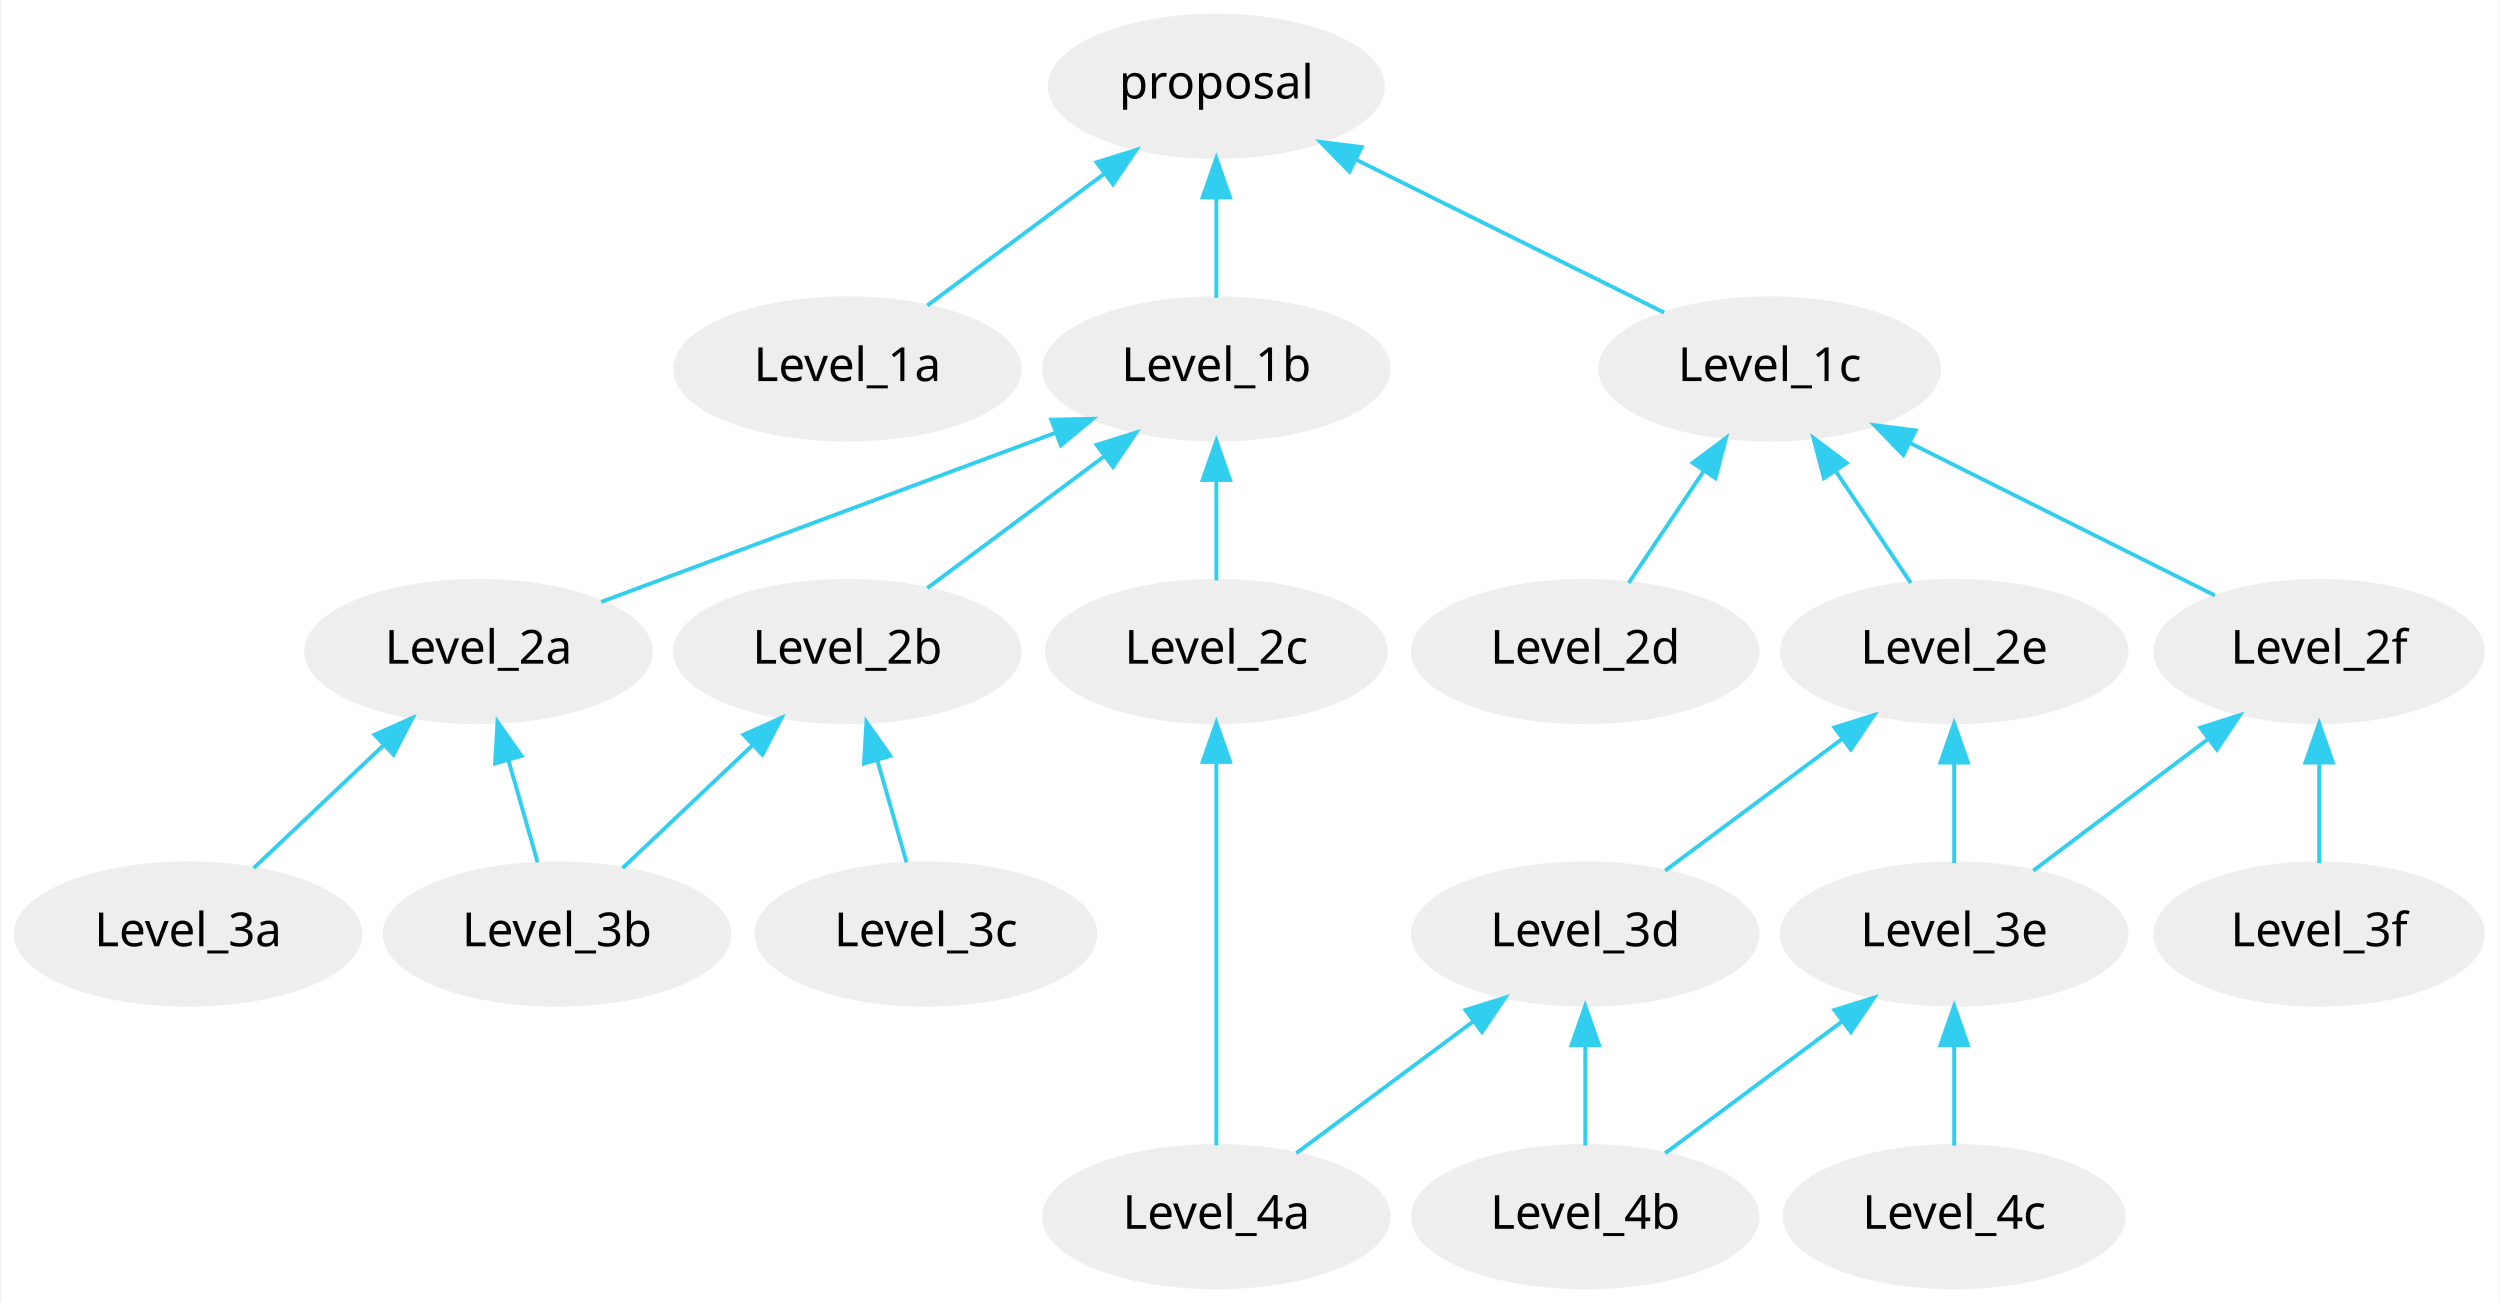
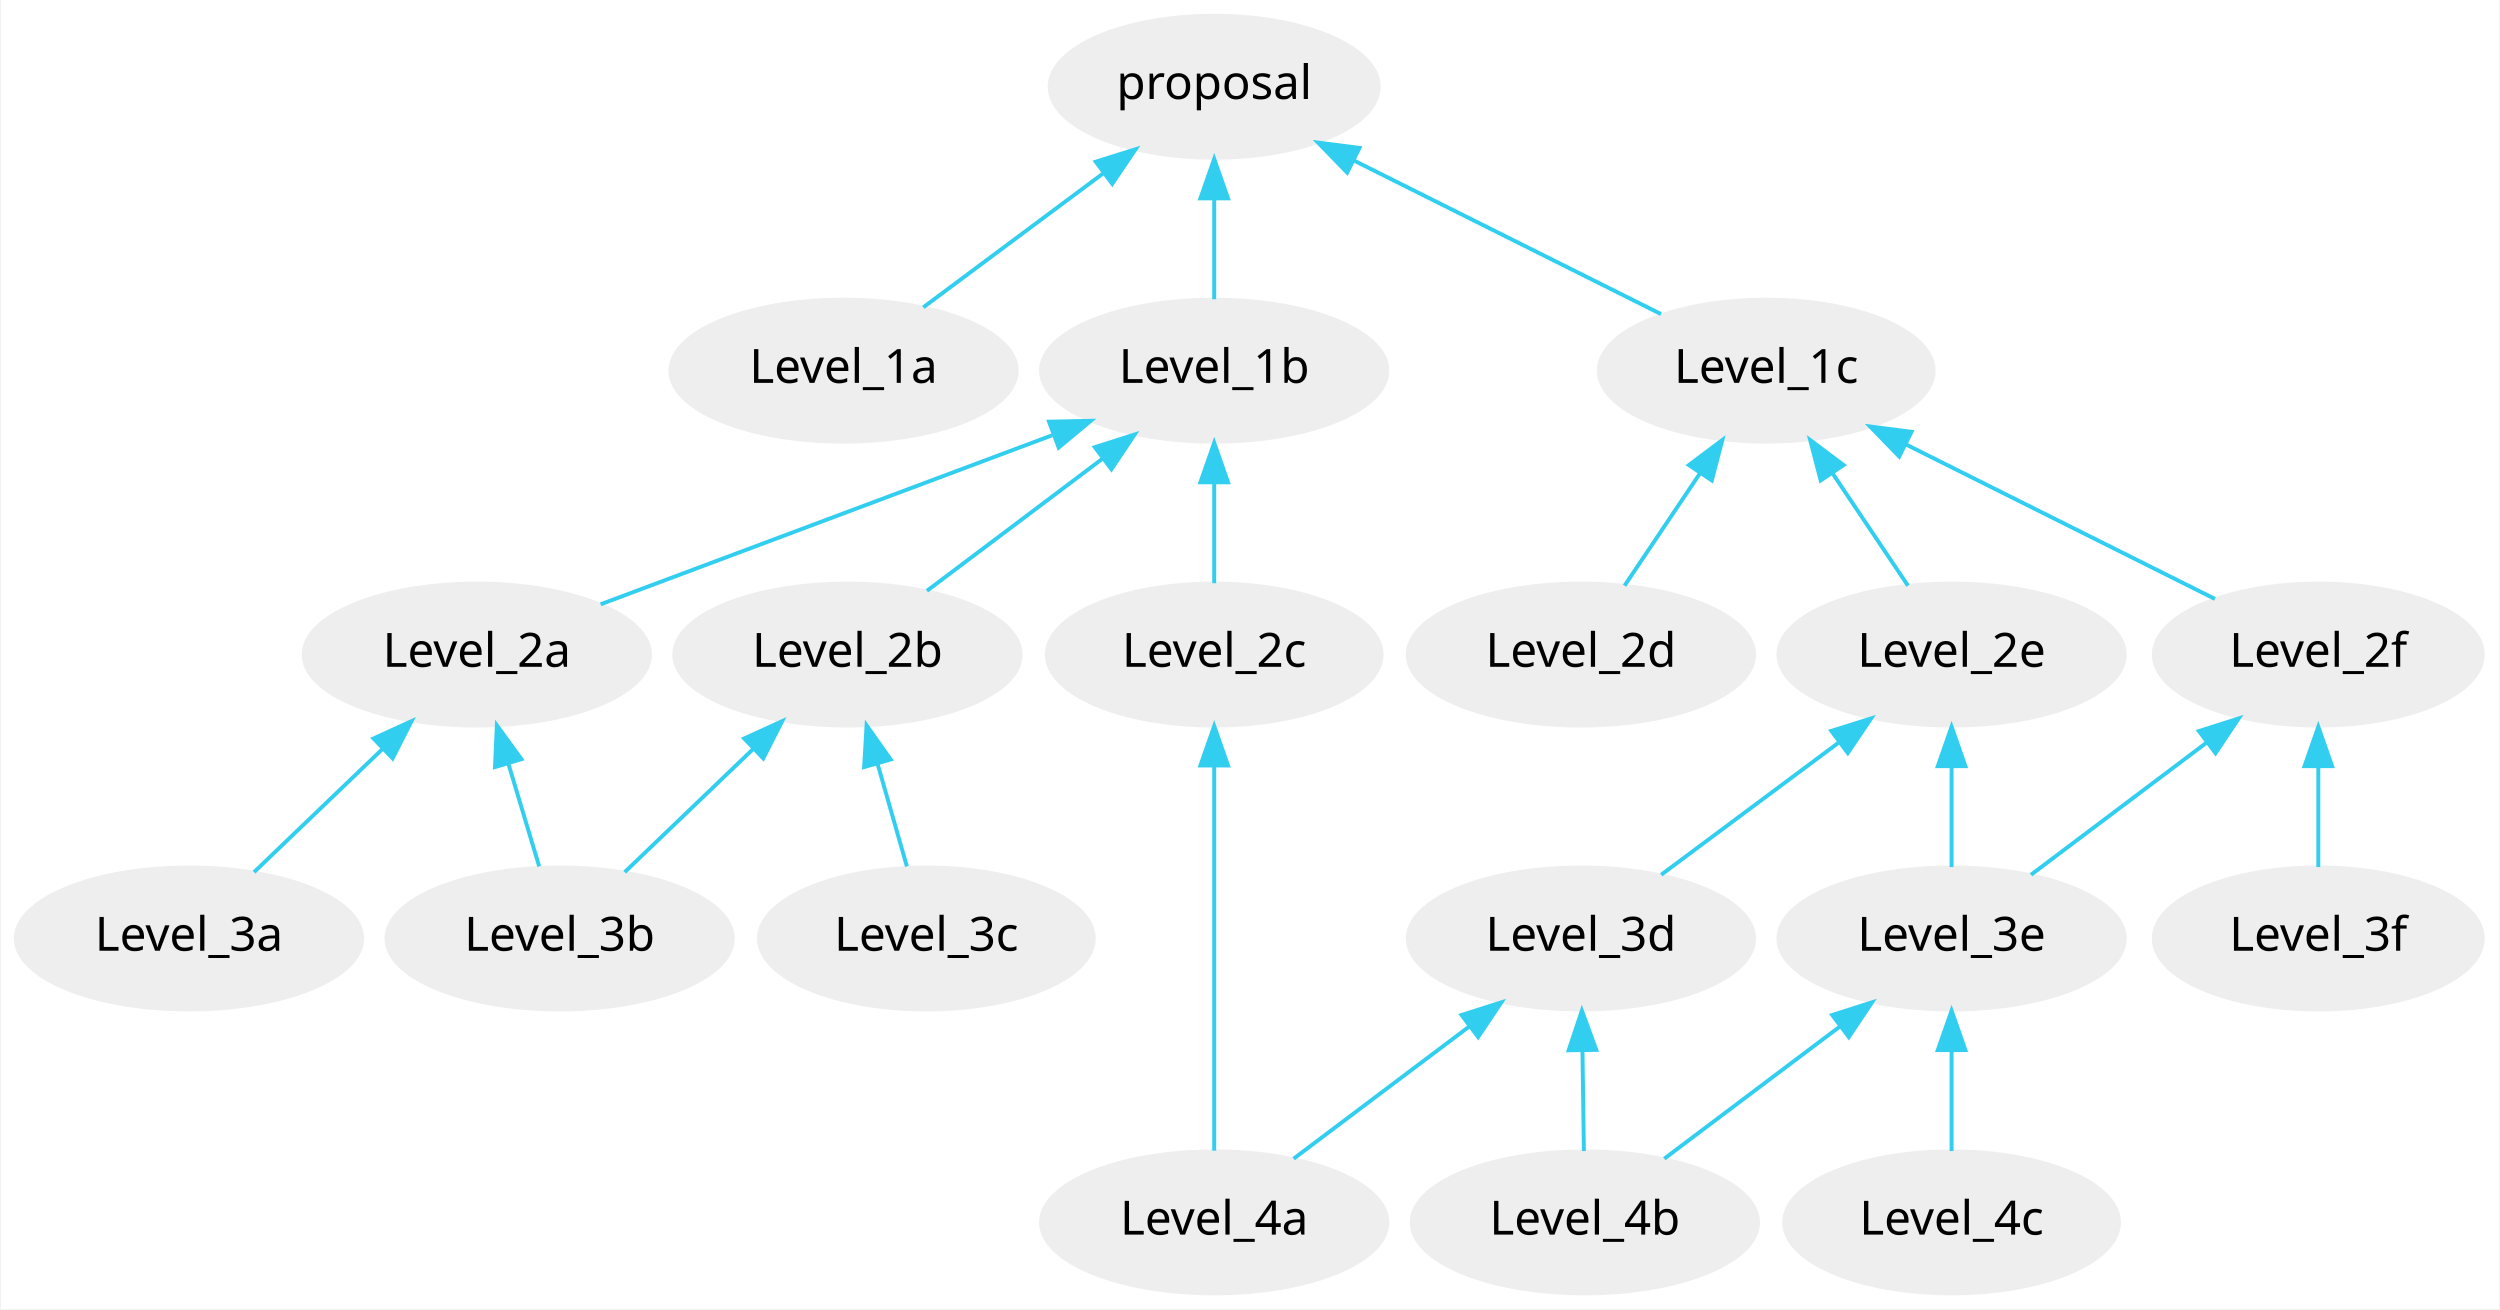
- <svg xmlns="http://www.w3.org/2000/svg" width="637pt" height="332pt" viewBox="0.00 0.00 636.57 332.00">
+ <svg xmlns="http://www.w3.org/2000/svg" width="634pt" height="332pt" viewBox="0.00 0.00 633.57 332.00">
  <g id="graph0" class="graph" transform="scale(1 1) rotate(0) translate(4 328)">
-     <polygon fill="white" stroke="none" points="-4,4 -4,-328 632.567,-328 632.567,4 -4,4" />
+     <polygon fill="white" stroke="none" points="-4,4 -4,-328 629.567,-328 629.567,4 -4,4" />
    <g id="node1" class="node">
-       <ellipse fill="#eeeeee" stroke="#eeeeee" cx="305.707" cy="-306" rx="42.451" ry="18" />
-       <text text-anchor="middle" x="305.707" y="-302.9" font-family="Verdana" font-size="12.00">proposal</text>
+       <ellipse fill="#eeeeee" stroke="#eeeeee" cx="303.707" cy="-306" rx="41.72" ry="18" />
+       <text text-anchor="middle" x="303.707" y="-302.9" font-family="Verdana" font-size="12.00">proposal</text>
    </g>
    <g id="node2" class="node">
-       <ellipse fill="#eeeeee" stroke="#eeeeee" cx="211.707" cy="-234" rx="43.914" ry="18" />
-       <text text-anchor="middle" x="211.707" y="-230.9" font-family="Verdana" font-size="12.00">Level_1a</text>
+       <ellipse fill="#eeeeee" stroke="#eeeeee" cx="209.707" cy="-234" rx="43.914" ry="18" />
+       <text text-anchor="middle" x="209.707" y="-230.9" font-family="Verdana" font-size="12.00">Level_1a</text>
    </g>
    <g id="edge1" class="edge">
-       <path fill="none" stroke="#31cef0" d="M277.122,-283.713C262.576,-272.881 245.235,-259.968 232.063,-250.159" />
-       <polygon fill="#31cef0" stroke="#31cef0" points="275.199,-286.645 285.31,-289.811 279.38,-281.031 275.199,-286.645" />
+       <path fill="none" stroke="#31cef0" d="M275.525,-284.014C260.851,-273.086 243.246,-259.976 229.937,-250.065" />
+       <polygon fill="#31cef0" stroke="#31cef0" points="273.661,-286.989 283.772,-290.155 277.842,-281.375 273.661,-286.989" />
    </g>
    <g id="node3" class="node">
-       <ellipse fill="#eeeeee" stroke="#eeeeee" cx="305.707" cy="-234" rx="43.914" ry="18" />
-       <text text-anchor="middle" x="305.707" y="-230.9" font-family="Verdana" font-size="12.00">Level_1b</text>
+       <ellipse fill="#eeeeee" stroke="#eeeeee" cx="303.707" cy="-234" rx="43.914" ry="18" />
+       <text text-anchor="middle" x="303.707" y="-230.9" font-family="Verdana" font-size="12.00">Level_1b</text>
    </g>
    <g id="edge2" class="edge">
-       <path fill="none" stroke="#31cef0" d="M305.707,-277.665C305.707,-269.054 305.707,-259.791 305.707,-252.104" />
-       <polygon fill="#31cef0" stroke="#31cef0" points="302.207,-277.697 305.707,-287.697 309.207,-277.697 302.207,-277.697" />
+       <path fill="none" stroke="#31cef0" d="M303.707,-277.665C303.707,-269.054 303.707,-259.791 303.707,-252.104" />
+       <polygon fill="#31cef0" stroke="#31cef0" points="300.207,-277.697 303.707,-287.697 307.207,-277.697 300.207,-277.697" />
    </g>
    <g id="node4" class="node">
-       <ellipse fill="#eeeeee" stroke="#eeeeee" cx="446.707" cy="-234" rx="43.182" ry="18" />
-       <text text-anchor="middle" x="446.707" y="-230.9" font-family="Verdana" font-size="12.00">Level_1c</text>
+       <ellipse fill="#eeeeee" stroke="#eeeeee" cx="443.707" cy="-234" rx="42.451" ry="18" />
+       <text text-anchor="middle" x="443.707" y="-230.9" font-family="Verdana" font-size="12.00">Level_1c</text>
    </g>
    <g id="edge3" class="edge">
-       <path fill="none" stroke="#31cef0" d="M341.503,-287.229C365.87,-275.132 397.608,-259.375 419.825,-248.345" />
-       <polygon fill="#31cef0" stroke="#31cef0" points="339.628,-284.252 332.228,-291.834 342.741,-290.522 339.628,-284.252" />
+       <path fill="none" stroke="#31cef0" d="M339.249,-287.229C363.444,-275.132 394.956,-259.375 417.016,-248.345" />
+       <polygon fill="#31cef0" stroke="#31cef0" points="337.419,-284.231 330.04,-291.834 340.549,-290.492 337.419,-284.231" />
    </g>
    <g id="node5" class="node">
-       <ellipse fill="#eeeeee" stroke="#eeeeee" cx="117.707" cy="-162" rx="43.914" ry="18" />
-       <text text-anchor="middle" x="117.707" y="-158.9" font-family="Verdana" font-size="12.00">Level_2a</text>
+       <ellipse fill="#eeeeee" stroke="#eeeeee" cx="116.707" cy="-162" rx="43.914" ry="18" />
+       <text text-anchor="middle" x="116.707" y="-158.9" font-family="Verdana" font-size="12.00">Level_2a</text>
    </g>
    <g id="edge4" class="edge">
-       <path fill="none" stroke="#31cef0" d="M264.828,-217.779C230.006,-204.813 180.702,-186.456 148.963,-174.638" />
-       <polygon fill="#31cef0" stroke="#31cef0" points="263.647,-221.074 274.24,-221.284 266.09,-214.514 263.647,-221.074" />
+       <path fill="none" stroke="#31cef0" d="M262.632,-217.624C228.132,-204.71 179.563,-186.529 148.108,-174.755" />
+       <polygon fill="#31cef0" stroke="#31cef0" points="261.815,-221.056 272.407,-221.284 264.269,-214.5 261.815,-221.056" />
    </g>
    <g id="node6" class="node">
-       <ellipse fill="#eeeeee" stroke="#eeeeee" cx="211.707" cy="-162" rx="43.914" ry="18" />
-       <text text-anchor="middle" x="211.707" y="-158.9" font-family="Verdana" font-size="12.00">Level_2b</text>
+       <ellipse fill="#eeeeee" stroke="#eeeeee" cx="210.707" cy="-162" rx="43.914" ry="18" />
+       <text text-anchor="middle" x="210.707" y="-158.9" font-family="Verdana" font-size="12.00">Level_2b</text>
    </g>
    <g id="edge5" class="edge">
-       <path fill="none" stroke="#31cef0" d="M277.122,-211.713C262.576,-200.881 245.235,-187.968 232.063,-178.159" />
-       <polygon fill="#31cef0" stroke="#31cef0" points="275.199,-214.645 285.31,-217.811 279.38,-209.031 275.199,-214.645" />
+       <path fill="none" stroke="#31cef0" d="M275.426,-211.713C261.035,-200.881 243.879,-187.968 230.847,-178.159" />
+       <polygon fill="#31cef0" stroke="#31cef0" points="273.433,-214.594 283.527,-217.811 277.642,-209.001 273.433,-214.594" />
    </g>
    <g id="node7" class="node">
-       <ellipse fill="#eeeeee" stroke="#eeeeee" cx="305.707" cy="-162" rx="43.182" ry="18" />
-       <text text-anchor="middle" x="305.707" y="-158.9" font-family="Verdana" font-size="12.00">Level_2c</text>
+       <ellipse fill="#eeeeee" stroke="#eeeeee" cx="303.707" cy="-162" rx="42.451" ry="18" />
+       <text text-anchor="middle" x="303.707" y="-158.9" font-family="Verdana" font-size="12.00">Level_2c</text>
    </g>
    <g id="edge6" class="edge">
-       <path fill="none" stroke="#31cef0" d="M305.707,-205.665C305.707,-197.054 305.707,-187.791 305.707,-180.104" />
-       <polygon fill="#31cef0" stroke="#31cef0" points="302.207,-205.697 305.707,-215.697 309.207,-205.697 302.207,-205.697" />
+       <path fill="none" stroke="#31cef0" d="M303.707,-205.665C303.707,-197.054 303.707,-187.791 303.707,-180.104" />
+       <polygon fill="#31cef0" stroke="#31cef0" points="300.207,-205.697 303.707,-215.697 307.207,-205.697 300.207,-205.697" />
    </g>
    <g id="node8" class="node">
-       <ellipse fill="#eeeeee" stroke="#eeeeee" cx="399.707" cy="-162" rx="43.914" ry="18" />
-       <text text-anchor="middle" x="399.707" y="-158.9" font-family="Verdana" font-size="12.00">Level_2d</text>
+       <ellipse fill="#eeeeee" stroke="#eeeeee" cx="396.707" cy="-162" rx="43.914" ry="18" />
+       <text text-anchor="middle" x="396.707" y="-158.9" font-family="Verdana" font-size="12.00">Level_2d</text>
    </g>
    <g id="edge7" class="edge">
-       <path fill="none" stroke="#31cef0" d="M429.975,-208.08C423.595,-198.579 416.488,-187.994 410.765,-179.47" />
-       <polygon fill="#31cef0" stroke="#31cef0" points="427.088,-210.06 435.568,-216.411 432.9,-206.158 427.088,-210.06" />
+       <path fill="none" stroke="#31cef0" d="M426.975,-208.08C420.595,-198.579 413.488,-187.994 407.765,-179.47" />
+       <polygon fill="#31cef0" stroke="#31cef0" points="424.088,-210.06 432.568,-216.411 429.9,-206.158 424.088,-210.06" />
    </g>
    <g id="node9" class="node">
-       <ellipse fill="#eeeeee" stroke="#eeeeee" cx="493.707" cy="-162" rx="43.914" ry="18" />
-       <text text-anchor="middle" x="493.707" y="-158.9" font-family="Verdana" font-size="12.00">Level_2e</text>
+       <ellipse fill="#eeeeee" stroke="#eeeeee" cx="490.707" cy="-162" rx="43.914" ry="18" />
+       <text text-anchor="middle" x="490.707" y="-158.9" font-family="Verdana" font-size="12.00">Level_2e</text>
    </g>
    <g id="edge8" class="edge">
-       <path fill="none" stroke="#31cef0" d="M463.439,-208.08C469.818,-198.579 476.925,-187.994 482.648,-179.47" />
-       <polygon fill="#31cef0" stroke="#31cef0" points="460.514,-206.158 457.845,-216.411 466.325,-210.06 460.514,-206.158" />
+       <path fill="none" stroke="#31cef0" d="M460.439,-208.08C466.818,-198.579 473.925,-187.994 479.648,-179.47" />
+       <polygon fill="#31cef0" stroke="#31cef0" points="457.514,-206.158 454.845,-216.411 463.325,-210.06 457.514,-206.158" />
    </g>
    <g id="node10" class="node">
-       <ellipse fill="#eeeeee" stroke="#eeeeee" cx="586.707" cy="-162" rx="41.72" ry="18" />
-       <text text-anchor="middle" x="586.707" y="-158.9" font-family="Verdana" font-size="12.00">Level_2f</text>
+       <ellipse fill="#eeeeee" stroke="#eeeeee" cx="583.707" cy="-162" rx="41.72" ry="18" />
+       <text text-anchor="middle" x="583.707" y="-158.9" font-family="Verdana" font-size="12.00">Level_2f</text>
    </g>
    <g id="edge9" class="edge">
-       <path fill="none" stroke="#31cef0" d="M482.585,-215.061C506.782,-202.962 538.18,-187.263 560.143,-176.282" />
-       <polygon fill="#31cef0" stroke="#31cef0" points="480.748,-212.066 473.369,-219.669 483.879,-218.327 480.748,-212.066" />
+       <path fill="none" stroke="#31cef0" d="M478.987,-215.36C503.39,-203.158 535.332,-187.187 557.492,-176.107" />
+       <polygon fill="#31cef0" stroke="#31cef0" points="477.419,-212.231 470.04,-219.834 480.549,-218.492 477.419,-212.231" />
    </g>
    <g id="node11" class="node">
      <ellipse fill="#eeeeee" stroke="#eeeeee" cx="43.707" cy="-90" rx="43.914" ry="18" />
      <text text-anchor="middle" x="43.707" y="-86.9" font-family="Verdana" font-size="12.00">Level_3a</text>
    </g>
    <g id="edge10" class="edge">
-       <path fill="none" stroke="#31cef0" d="M93.404,-138.011C82.606,-127.796 70.165,-116.028 60.432,-106.821" />
-       <polygon fill="#31cef0" stroke="#31cef0" points="91.245,-140.787 100.915,-145.116 96.055,-135.701 91.245,-140.787" />
+       <path fill="none" stroke="#31cef0" d="M92.733,-138.011C82.08,-127.796 69.807,-116.028 60.206,-106.821" />
+       <polygon fill="#31cef0" stroke="#31cef0" points="90.502,-140.721 100.142,-145.116 95.346,-135.668 90.502,-140.721" />
    </g>
    <g id="node12" class="node">
      <ellipse fill="#eeeeee" stroke="#eeeeee" cx="137.707" cy="-90" rx="43.914" ry="18" />
      <text text-anchor="middle" x="137.707" y="-86.9" font-family="Verdana" font-size="12.00">Level_3b</text>
    </g>
    <g id="edge11" class="edge">
-       <path fill="none" stroke="#31cef0" d="M125.338,-134.29C127.83,-125.567 130.531,-116.115 132.771,-108.275" />
-       <polygon fill="#31cef0" stroke="#31cef0" points="121.93,-133.478 122.548,-144.055 128.661,-135.401 121.93,-133.478" />
+       <path fill="none" stroke="#31cef0" d="M124.72,-134.29C127.337,-125.567 130.172,-116.115 132.524,-108.275" />
+       <polygon fill="#31cef0" stroke="#31cef0" points="121.311,-133.471 121.79,-144.055 128.016,-135.482 121.311,-133.471" />
    </g>
    <g id="edge12" class="edge">
-       <path fill="none" stroke="#31cef0" d="M187.404,-138.011C176.606,-127.796 164.165,-116.028 154.432,-106.821" />
-       <polygon fill="#31cef0" stroke="#31cef0" points="185.245,-140.787 194.915,-145.116 190.055,-135.701 185.245,-140.787" />
+       <path fill="none" stroke="#31cef0" d="M186.733,-138.011C176.08,-127.796 163.807,-116.028 154.206,-106.821" />
+       <polygon fill="#31cef0" stroke="#31cef0" points="184.502,-140.721 194.142,-145.116 189.346,-135.668 184.502,-140.721" />
    </g>
    <g id="node13" class="node">
-       <ellipse fill="#eeeeee" stroke="#eeeeee" cx="231.707" cy="-90" rx="43.182" ry="18" />
-       <text text-anchor="middle" x="231.707" y="-86.9" font-family="Verdana" font-size="12.00">Level_3c</text>
+       <ellipse fill="#eeeeee" stroke="#eeeeee" cx="230.707" cy="-90" rx="42.451" ry="18" />
+       <text text-anchor="middle" x="230.707" y="-86.9" font-family="Verdana" font-size="12.00">Level_3c</text>
    </g>
    <g id="edge13" class="edge">
-       <path fill="none" stroke="#31cef0" d="M219.338,-134.29C221.83,-125.567 224.531,-116.115 226.771,-108.275" />
-       <polygon fill="#31cef0" stroke="#31cef0" points="215.93,-133.478 216.548,-144.055 222.661,-135.401 215.93,-133.478" />
+       <path fill="none" stroke="#31cef0" d="M218.338,-134.29C220.83,-125.567 223.531,-116.115 225.771,-108.275" />
+       <polygon fill="#31cef0" stroke="#31cef0" points="214.93,-133.478 215.548,-144.055 221.661,-135.401 214.93,-133.478" />
    </g>
    <g id="node17" class="node">
-       <ellipse fill="#eeeeee" stroke="#eeeeee" cx="305.707" cy="-18" rx="43.914" ry="18" />
-       <text text-anchor="middle" x="305.707" y="-14.9" font-family="Verdana" font-size="12.00">Level_4a</text>
+       <ellipse fill="#eeeeee" stroke="#eeeeee" cx="303.707" cy="-18" rx="43.914" ry="18" />
+       <text text-anchor="middle" x="303.707" y="-14.9" font-family="Verdana" font-size="12.00">Level_4a</text>
    </g>
    <g id="edge22" class="edge">
-       <path fill="none" stroke="#31cef0" d="M305.707,-133.679C305.707,-104.888 305.707,-60.424 305.707,-36.189" />
-       <polygon fill="#31cef0" stroke="#31cef0" points="302.207,-133.871 305.707,-143.871 309.207,-133.872 302.207,-133.871" />
+       <path fill="none" stroke="#31cef0" d="M303.707,-133.679C303.707,-104.888 303.707,-60.424 303.707,-36.189" />
+       <polygon fill="#31cef0" stroke="#31cef0" points="300.207,-133.871 303.707,-143.871 307.207,-133.872 300.207,-133.871" />
    </g>
    <g id="node14" class="node">
-       <ellipse fill="#eeeeee" stroke="#eeeeee" cx="493.707" cy="-90" rx="43.914" ry="18" />
-       <text text-anchor="middle" x="493.707" y="-86.9" font-family="Verdana" font-size="12.00">Level_3e</text>
+       <ellipse fill="#eeeeee" stroke="#eeeeee" cx="490.707" cy="-90" rx="43.914" ry="18" />
+       <text text-anchor="middle" x="490.707" y="-86.9" font-family="Verdana" font-size="12.00">Level_3e</text>
    </g>
    <g id="edge14" class="edge">
-       <path fill="none" stroke="#31cef0" d="M493.707,-133.665C493.707,-125.054 493.707,-115.791 493.707,-108.104" />
-       <polygon fill="#31cef0" stroke="#31cef0" points="490.207,-133.697 493.707,-143.697 497.207,-133.697 490.207,-133.697" />
+       <path fill="none" stroke="#31cef0" d="M490.707,-133.665C490.707,-125.054 490.707,-115.791 490.707,-108.104" />
+       <polygon fill="#31cef0" stroke="#31cef0" points="487.207,-133.697 490.707,-143.697 494.207,-133.697 487.207,-133.697" />
    </g>
    <g id="node15" class="node">
-       <ellipse fill="#eeeeee" stroke="#eeeeee" cx="399.707" cy="-90" rx="43.914" ry="18" />
-       <text text-anchor="middle" x="399.707" y="-86.9" font-family="Verdana" font-size="12.00">Level_3d</text>
+       <ellipse fill="#eeeeee" stroke="#eeeeee" cx="396.707" cy="-90" rx="43.914" ry="18" />
+       <text text-anchor="middle" x="396.707" y="-86.9" font-family="Verdana" font-size="12.00">Level_3d</text>
    </g>
    <g id="edge15" class="edge">
-       <path fill="none" stroke="#31cef0" d="M465.122,-139.713C450.576,-128.881 433.235,-115.968 420.063,-106.159" />
-       <polygon fill="#31cef0" stroke="#31cef0" points="463.199,-142.645 473.31,-145.811 467.38,-137.031 463.199,-142.645" />
+       <path fill="none" stroke="#31cef0" d="M462.122,-139.713C447.576,-128.881 430.235,-115.968 417.063,-106.159" />
+       <polygon fill="#31cef0" stroke="#31cef0" points="460.199,-142.645 470.31,-145.811 464.38,-137.031 460.199,-142.645" />
    </g>
    <g id="edge16" class="edge">
-       <path fill="none" stroke="#31cef0" d="M558.426,-139.713C544.035,-128.881 526.879,-115.968 513.847,-106.159" />
-       <polygon fill="#31cef0" stroke="#31cef0" points="556.433,-142.594 566.527,-145.811 560.642,-137.001 556.433,-142.594" />
+       <path fill="none" stroke="#31cef0" d="M555.426,-139.713C541.035,-128.881 523.879,-115.968 510.847,-106.159" />
+       <polygon fill="#31cef0" stroke="#31cef0" points="553.433,-142.594 563.527,-145.811 557.642,-137.001 553.433,-142.594" />
    </g>
    <g id="node16" class="node">
-       <ellipse fill="#eeeeee" stroke="#eeeeee" cx="586.707" cy="-90" rx="41.72" ry="18" />
-       <text text-anchor="middle" x="586.707" y="-86.9" font-family="Verdana" font-size="12.00">Level_3f</text>
+       <ellipse fill="#eeeeee" stroke="#eeeeee" cx="583.707" cy="-90" rx="41.72" ry="18" />
+       <text text-anchor="middle" x="583.707" y="-86.9" font-family="Verdana" font-size="12.00">Level_3f</text>
    </g>
    <g id="edge17" class="edge">
-       <path fill="none" stroke="#31cef0" d="M586.707,-133.665C586.707,-125.054 586.707,-115.791 586.707,-108.104" />
-       <polygon fill="#31cef0" stroke="#31cef0" points="583.207,-133.697 586.707,-143.697 590.207,-133.697 583.207,-133.697" />
+       <path fill="none" stroke="#31cef0" d="M583.707,-133.665C583.707,-125.054 583.707,-115.791 583.707,-108.104" />
+       <polygon fill="#31cef0" stroke="#31cef0" points="580.207,-133.697 583.707,-143.697 587.207,-133.697 580.207,-133.697" />
    </g>
    <g id="node18" class="node">
-       <ellipse fill="#eeeeee" stroke="#eeeeee" cx="399.707" cy="-18" rx="43.914" ry="18" />
-       <text text-anchor="middle" x="399.707" y="-14.9" font-family="Verdana" font-size="12.00">Level_4b</text>
+       <ellipse fill="#eeeeee" stroke="#eeeeee" cx="397.707" cy="-18" rx="43.914" ry="18" />
+       <text text-anchor="middle" x="397.707" y="-14.9" font-family="Verdana" font-size="12.00">Level_4b</text>
    </g>
    <g id="edge20" class="edge">
-       <path fill="none" stroke="#31cef0" d="M465.122,-67.713C450.576,-56.881 433.235,-43.968 420.063,-34.159" />
-       <polygon fill="#31cef0" stroke="#31cef0" points="463.199,-70.645 473.31,-73.811 467.38,-65.031 463.199,-70.645" />
+       <path fill="none" stroke="#31cef0" d="M462.426,-67.713C448.035,-56.881 430.879,-43.968 417.847,-34.159" />
+       <polygon fill="#31cef0" stroke="#31cef0" points="460.433,-70.594 470.527,-73.811 464.642,-65.001 460.433,-70.594" />
    </g>
    <g id="node19" class="node">
-       <ellipse fill="#eeeeee" stroke="#eeeeee" cx="493.707" cy="-18" rx="43.182" ry="18" />
-       <text text-anchor="middle" x="493.707" y="-14.9" font-family="Verdana" font-size="12.00">Level_4c</text>
+       <ellipse fill="#eeeeee" stroke="#eeeeee" cx="490.707" cy="-18" rx="42.451" ry="18" />
+       <text text-anchor="middle" x="490.707" y="-14.9" font-family="Verdana" font-size="12.00">Level_4c</text>
    </g>
    <g id="edge21" class="edge">
-       <path fill="none" stroke="#31cef0" d="M493.707,-61.665C493.707,-53.054 493.707,-43.791 493.707,-36.104" />
-       <polygon fill="#31cef0" stroke="#31cef0" points="490.207,-61.697 493.707,-71.697 497.207,-61.697 490.207,-61.697" />
+       <path fill="none" stroke="#31cef0" d="M490.707,-61.665C490.707,-53.054 490.707,-43.791 490.707,-36.104" />
+       <polygon fill="#31cef0" stroke="#31cef0" points="487.207,-61.697 490.707,-71.697 494.207,-61.697 487.207,-61.697" />
    </g>
    <g id="edge18" class="edge">
-       <path fill="none" stroke="#31cef0" d="M371.122,-67.713C356.576,-56.881 339.235,-43.968 326.063,-34.159" />
-       <polygon fill="#31cef0" stroke="#31cef0" points="369.199,-70.645 379.31,-73.811 373.38,-65.031 369.199,-70.645" />
+       <path fill="none" stroke="#31cef0" d="M368.426,-67.713C354.035,-56.881 336.879,-43.968 323.847,-34.159" />
+       <polygon fill="#31cef0" stroke="#31cef0" points="366.433,-70.594 376.527,-73.811 370.642,-65.001 366.433,-70.594" />
    </g>
    <g id="edge19" class="edge">
-       <path fill="none" stroke="#31cef0" d="M399.707,-61.665C399.707,-53.054 399.707,-43.791 399.707,-36.104" />
-       <polygon fill="#31cef0" stroke="#31cef0" points="396.207,-61.697 399.707,-71.697 403.207,-61.697 396.207,-61.697" />
+       <path fill="none" stroke="#31cef0" d="M397.097,-61.665C397.22,-53.054 397.353,-43.791 397.462,-36.104" />
+       <polygon fill="#31cef0" stroke="#31cef0" points="393.597,-61.648 396.954,-71.697 400.596,-61.748 393.597,-61.648" />
    </g>
  </g>
</svg>
